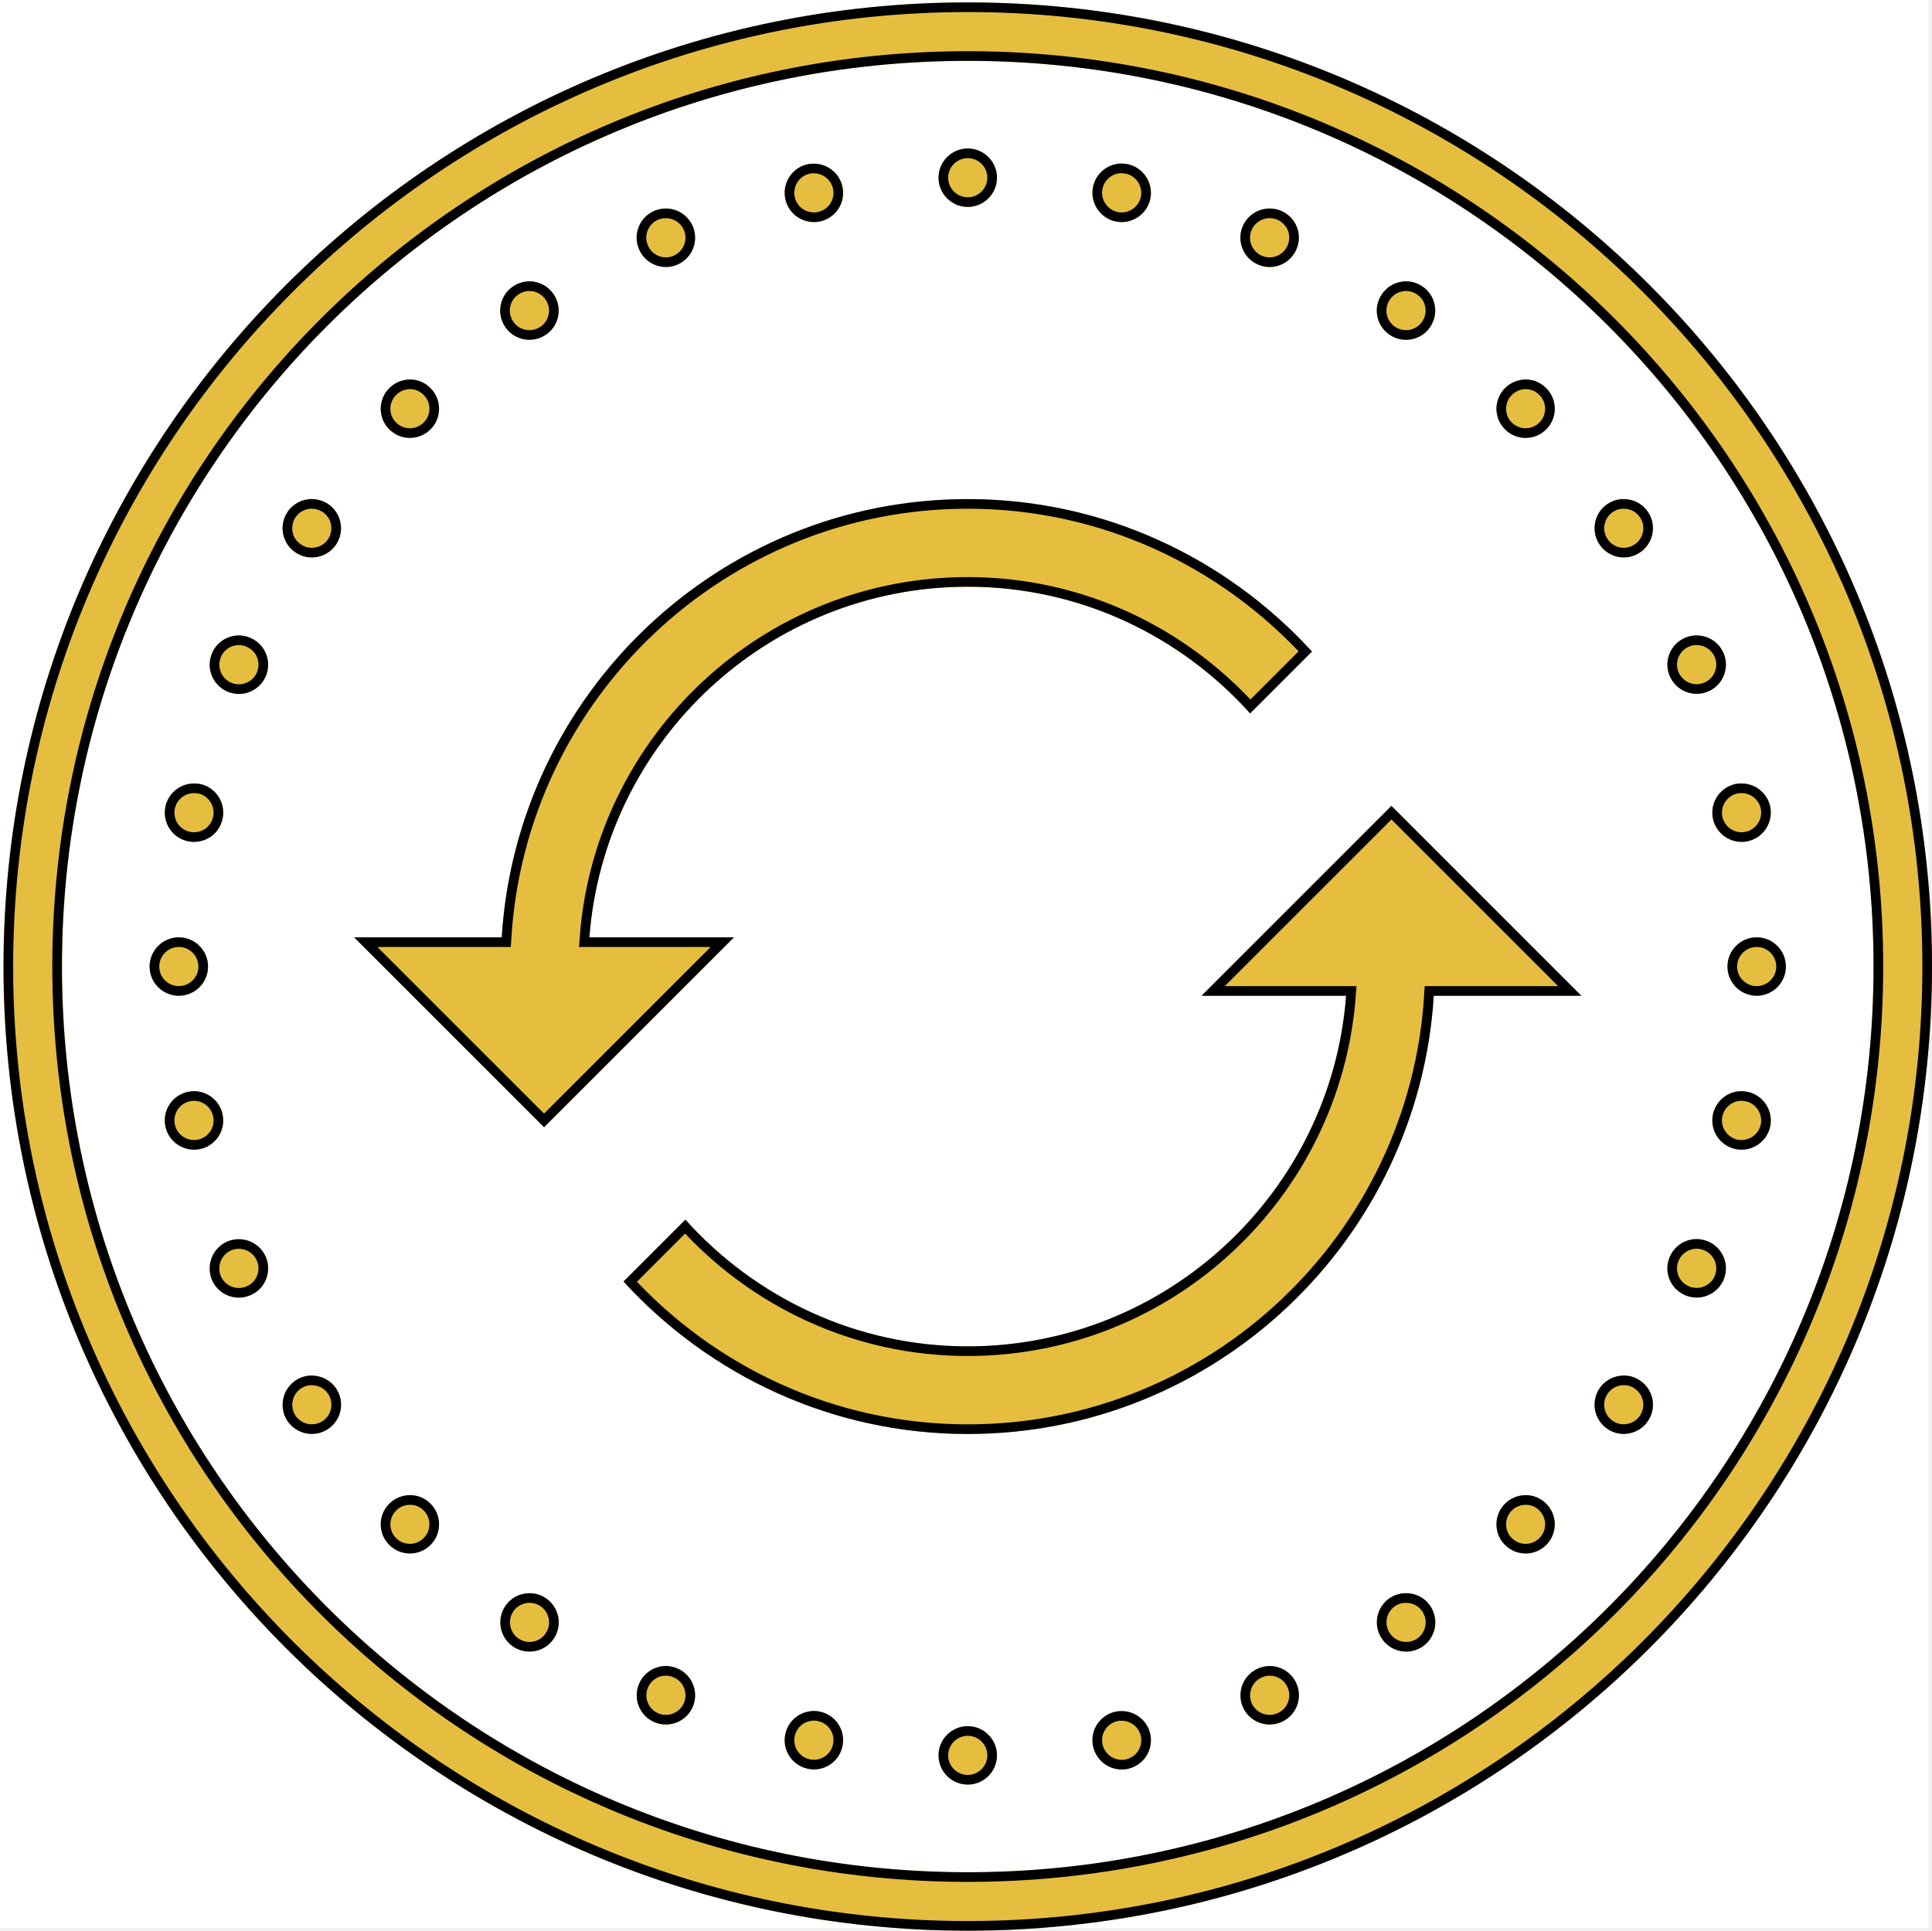
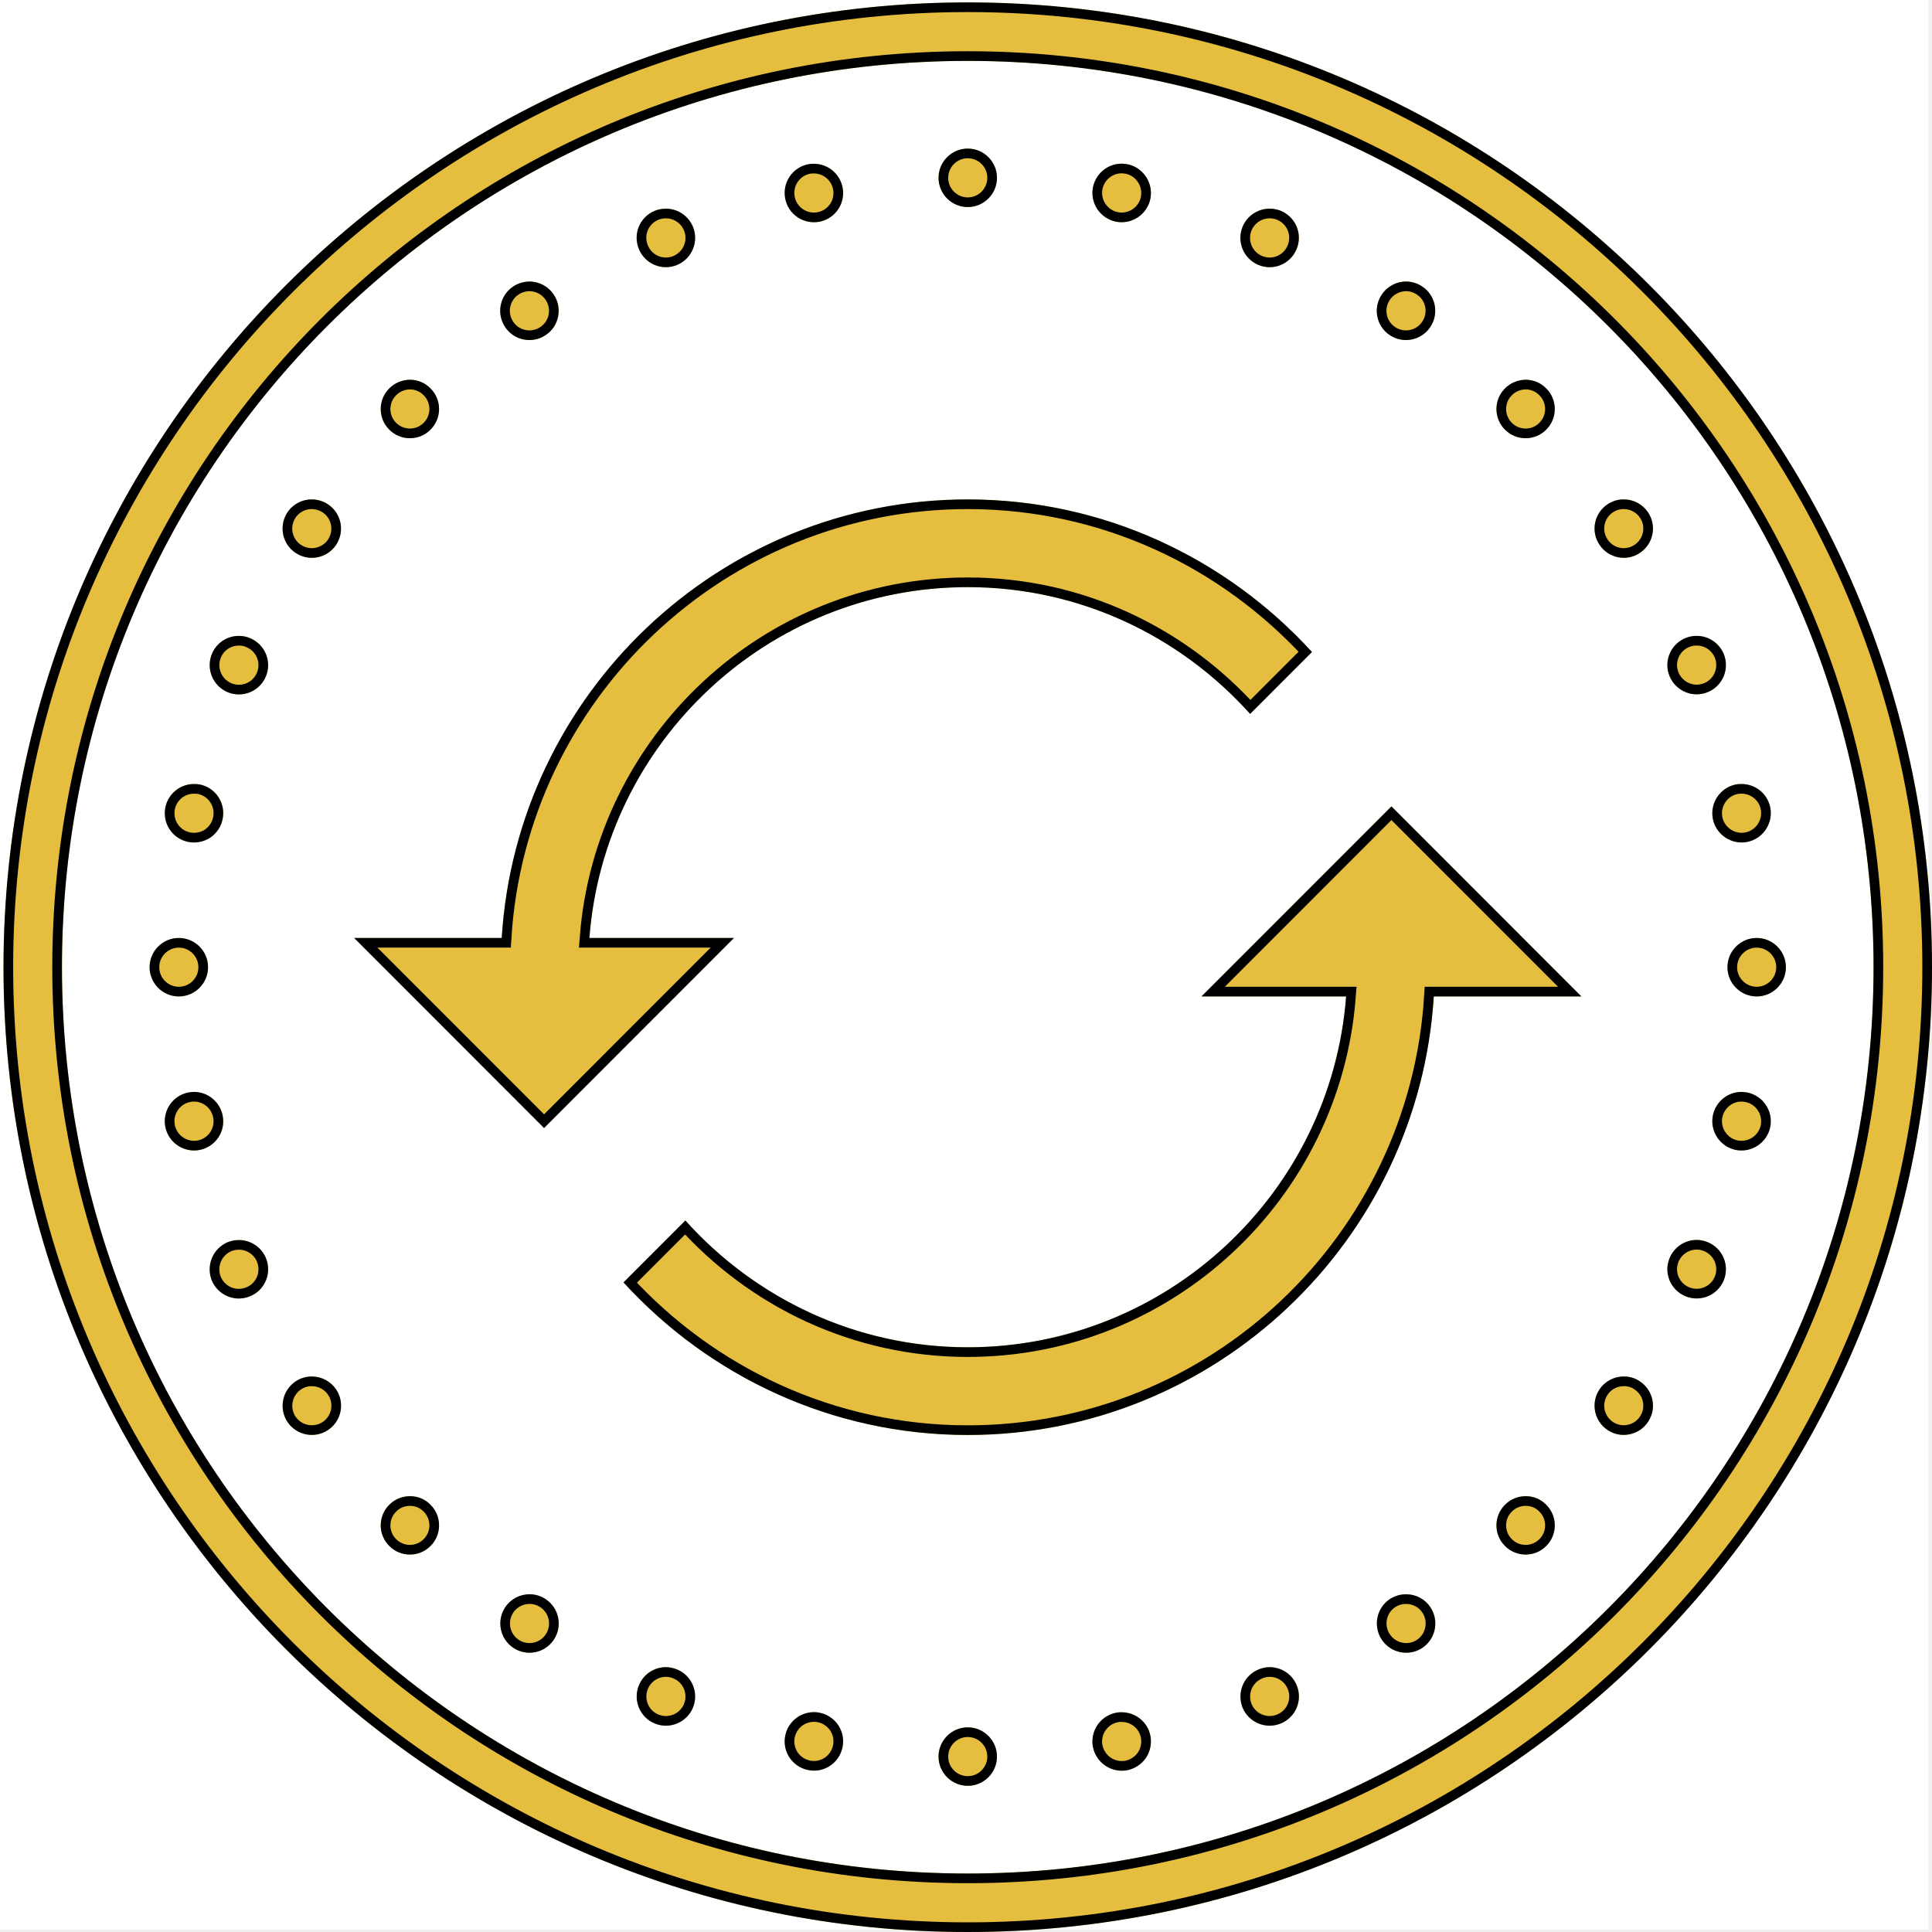
- <svg xmlns="http://www.w3.org/2000/svg" xmlns:xlink="http://www.w3.org/1999/xlink" width="200.364px" height="200.25px" viewBox="0 0 200.364 200.25" version="1.1">
+ <svg xmlns="http://www.w3.org/2000/svg" xmlns:xlink="http://www.w3.org/1999/xlink" width="200px" height="200px" viewBox="0 0 200 200" version="1.1">
  <defs>
-     <path d="M100.364 0.25C45.167 0.25 0.364 45.053 0.364 100.25C0.364 155.447 45.167 200.25 100.364 200.25C155.56 200.25 200.364 155.447 200.364 100.25C200.364 45.053 155.56 0.25 100.364 0.25L100.364 0.25ZM100.364 6.311C152.281 6.311 194.303 48.332 194.303 100.25C194.303 152.168 152.281 194.189 100.364 194.189C48.446 194.189 6.424 152.168 6.424 100.25C6.424 48.332 48.446 6.311 100.364 6.311L100.364 6.311ZM100.364 15.402C98.695 15.402 97.333 16.763 97.333 18.432C97.333 20.101 98.695 21.462 100.364 21.462C102.033 21.462 103.394 20.101 103.394 18.432C103.394 16.763 102.033 15.402 100.364 15.402L100.364 15.402ZM116.403 16.964C114.923 16.928 113.645 17.958 113.349 19.414C113.029 21.048 114.095 22.646 115.74 22.977C117.374 23.297 118.972 22.232 119.303 20.598C119.623 18.953 118.557 17.355 116.924 17.023C116.746 17 116.581 16.976 116.403 16.964L116.403 16.964ZM84.419 16.976C84.218 16.976 84.017 16.988 83.815 17.023C82.17 17.355 81.105 18.953 81.436 20.598C81.59 21.379 82.052 22.078 82.726 22.527C83.389 22.965 84.206 23.131 84.999 22.977C86.644 22.646 87.71 21.06 87.378 19.414C87.094 18.006 85.863 16.988 84.419 16.976L84.419 16.976ZM69.078 21.628C68.676 21.628 68.273 21.699 67.894 21.853C66.344 22.504 65.61 24.267 66.261 25.818C66.9 27.369 68.664 28.103 70.215 27.463C71.765 26.812 72.499 25.049 71.86 23.498C71.386 22.374 70.297 21.64 69.078 21.628L69.078 21.628ZM131.744 21.628C130.489 21.604 129.353 22.338 128.867 23.498C128.228 25.049 128.962 26.812 130.513 27.463C132.063 28.103 133.827 27.369 134.466 25.818C135.117 24.267 134.384 22.504 132.833 21.853C132.49 21.711 132.111 21.64 131.744 21.628L131.744 21.628ZM54.945 29.18C54.329 29.18 53.725 29.358 53.216 29.701C51.831 30.624 51.453 32.506 52.388 33.903C53.311 35.288 55.193 35.667 56.59 34.731C57.987 33.808 58.354 31.926 57.43 30.541C56.874 29.701 55.939 29.192 54.945 29.18L54.945 29.18ZM145.866 29.18C144.836 29.168 143.865 29.677 143.297 30.541C142.362 31.926 142.741 33.808 144.125 34.731C145.522 35.666 147.404 35.288 148.328 33.903C148.777 33.24 148.943 32.411 148.789 31.63C148.635 30.837 148.174 30.139 147.499 29.701C147.014 29.369 146.457 29.192 145.866 29.18L145.866 29.18ZM42.551 39.36C41.734 39.36 40.941 39.679 40.373 40.26C39.189 41.431 39.189 43.361 40.373 44.533C41.545 45.716 43.474 45.716 44.646 44.533C45.83 43.361 45.83 41.431 44.646 40.26C44.09 39.691 43.344 39.372 42.551 39.36L42.551 39.36ZM158.259 39.36C157.442 39.36 156.649 39.679 156.081 40.26C154.897 41.431 154.897 43.361 156.081 44.533C157.253 45.716 159.182 45.716 160.354 44.533C161.538 43.361 161.538 41.431 160.354 40.26C159.798 39.691 159.052 39.372 158.259 39.36L158.259 39.36ZM168.427 51.765C167.812 51.753 167.22 51.931 166.711 52.274C165.326 53.197 164.947 55.079 165.882 56.464C166.805 57.861 168.688 58.24 170.072 57.305C171.469 56.37 171.848 54.499 170.913 53.103C170.357 52.274 169.421 51.765 168.427 51.765L168.427 51.765ZM32.383 51.765C31.353 51.742 30.383 52.251 29.814 53.103C28.891 54.5 29.258 56.382 30.655 57.305C32.052 58.24 33.922 57.861 34.857 56.476C35.78 55.08 35.413 53.197 34.017 52.274C33.531 51.955 32.975 51.777 32.383 51.765L32.383 51.765ZM100.364 51.765C74.653 51.765 53.607 71.9 52.033 97.22L36.727 97.22L56.424 116.917L76.121 97.22L61.124 97.22C62.674 76.907 79.66 60.856 100.364 60.856C112 60.856 122.428 65.958 129.649 73.995L136.064 67.58C127.198 57.885 114.497 51.765 100.364 51.765L100.364 51.765ZM175.979 65.91C175.577 65.899 175.174 65.981 174.795 66.135C173.245 66.775 172.511 68.55 173.15 70.089C173.801 71.64 175.565 72.374 177.116 71.734C178.666 71.095 179.4 69.32 178.761 67.769C178.287 66.656 177.198 65.91 175.979 65.91L175.979 65.91ZM24.843 65.91C23.588 65.887 22.452 66.621 21.978 67.781C21.339 69.331 22.073 71.095 23.612 71.746C25.162 72.385 26.938 71.651 27.577 70.101C28.216 68.55 27.483 66.786 25.932 66.147C25.588 65.993 25.222 65.922 24.843 65.91L24.843 65.91ZM180.619 81.263C180.418 81.251 180.217 81.275 180.016 81.311C178.382 81.642 177.317 83.24 177.636 84.874C177.968 86.519 179.566 87.584 181.199 87.265C182.845 86.933 183.91 85.335 183.591 83.69C183.306 82.281 182.064 81.263 180.619 81.263L180.619 81.263ZM20.203 81.263C18.723 81.228 17.445 82.246 17.149 83.69C16.995 84.483 17.149 85.312 17.599 85.975C18.048 86.649 18.747 87.111 19.54 87.265C20.321 87.419 21.138 87.253 21.812 86.815C22.475 86.365 22.937 85.667 23.091 84.874C23.422 83.24 22.357 81.642 20.724 81.311C20.546 81.287 20.38 81.263 20.203 81.263L20.203 81.263ZM144.303 83.583L124.606 103.28L139.604 103.28C138.053 123.593 121.067 139.644 100.364 139.644C88.728 139.644 78.299 134.542 71.079 126.505L64.663 132.92C73.529 142.615 86.23 148.735 100.364 148.735C126.074 148.735 147.12 128.6 148.695 103.28L164 103.28L144.303 83.583ZM18.546 97.22C16.876 97.22 15.515 98.581 15.515 100.25C15.515 101.919 16.876 103.28 18.546 103.28C20.215 103.28 21.576 101.919 21.576 100.25C21.576 98.581 20.215 97.22 18.546 97.22L18.546 97.22ZM182.182 97.22C180.513 97.22 179.152 98.581 179.152 100.25C179.152 101.919 180.513 103.28 182.182 103.28C183.851 103.28 185.212 101.919 185.212 100.25C185.212 98.581 183.851 97.22 182.182 97.22L182.182 97.22ZM20.132 113.176C19.93 113.176 19.729 113.2 19.528 113.235C17.883 113.567 16.817 115.165 17.149 116.81C17.48 118.444 19.066 119.509 20.712 119.189C22.357 118.858 23.422 117.26 23.091 115.626C22.807 114.206 21.576 113.188 20.132 113.176L20.132 113.176ZM180.69 113.176C179.211 113.141 177.932 114.171 177.636 115.627C177.317 117.26 178.382 118.858 180.016 119.19C181.661 119.509 183.259 118.444 183.591 116.81C183.91 115.165 182.845 113.567 181.199 113.235C181.034 113.212 180.868 113.188 180.69 113.176L180.69 113.176ZM176.027 128.517C174.772 128.494 173.635 129.239 173.15 130.399C172.511 131.938 173.245 133.714 174.795 134.353C176.346 134.992 178.11 134.258 178.761 132.719C179.4 131.169 178.666 129.393 177.116 128.754C176.772 128.612 176.393 128.529 176.027 128.517L176.027 128.517ZM24.796 128.529C24.393 128.529 23.991 128.6 23.612 128.754C22.878 129.062 22.286 129.653 21.978 130.399C21.671 131.145 21.671 131.973 21.966 132.719C22.617 134.27 24.381 135.004 25.932 134.353C26.678 134.057 27.269 133.465 27.577 132.719C27.885 131.973 27.885 131.145 27.577 130.399C27.116 129.275 26.015 128.541 24.796 128.529L24.796 128.529ZM168.451 142.674C167.421 142.651 166.45 143.16 165.882 144.012C164.947 145.409 165.326 147.279 166.711 148.214C167.374 148.664 168.202 148.83 168.983 148.664C169.777 148.51 170.475 148.048 170.913 147.374C171.848 145.989 171.469 144.107 170.072 143.183C169.599 142.852 169.031 142.674 168.451 142.674L168.451 142.674ZM32.371 142.674C31.756 142.662 31.164 142.84 30.655 143.183C29.27 144.118 28.891 145.988 29.814 147.385C30.75 148.77 32.632 149.149 34.028 148.214C35.413 147.291 35.792 145.408 34.857 144.012C34.301 143.183 33.366 142.686 32.371 142.674L32.371 142.674ZM42.551 155.079C41.734 155.068 40.941 155.387 40.373 155.967C39.189 157.139 39.189 159.069 40.373 160.24C41.545 161.424 43.474 161.424 44.646 160.24C45.83 159.069 45.83 157.139 44.646 155.967C44.09 155.399 43.344 155.079 42.551 155.079L42.551 155.079ZM158.259 155.079C157.442 155.068 156.649 155.387 156.081 155.967C154.897 157.139 154.897 159.069 156.081 160.24C157.253 161.424 159.182 161.424 160.354 160.24C161.538 159.069 161.538 157.139 160.354 155.967C159.798 155.399 159.052 155.079 158.259 155.079L158.259 155.079ZM54.968 165.248C53.938 165.224 52.968 165.733 52.4 166.585C51.465 167.982 51.843 169.864 53.24 170.799C54.625 171.723 56.507 171.344 57.43 169.959C58.366 168.562 57.987 166.692 56.602 165.757C56.117 165.437 55.548 165.248 54.968 165.248L54.968 165.248ZM145.854 165.248C145.238 165.236 144.646 165.414 144.137 165.745C143.463 166.195 143.001 166.893 142.847 167.686C142.693 168.468 142.859 169.296 143.309 169.959C144.232 171.344 146.114 171.723 147.511 170.799C148.896 169.864 149.275 167.982 148.34 166.585C147.795 165.757 146.86 165.248 145.854 165.248L145.854 165.248ZM69.126 172.8C67.871 172.776 66.734 173.522 66.261 174.682C65.622 176.221 66.356 177.996 67.894 178.636C69.445 179.275 71.221 178.541 71.86 177.002C72.499 175.451 71.765 173.676 70.215 173.037C69.871 172.895 69.504 172.812 69.126 172.8L69.126 172.8ZM131.697 172.8C131.294 172.8 130.892 172.883 130.525 173.036C129.779 173.344 129.187 173.936 128.879 174.67C128.572 175.416 128.572 176.256 128.867 177.002C129.518 178.541 131.282 179.275 132.833 178.635C133.579 178.328 134.17 177.736 134.478 177.002C134.786 176.256 134.786 175.416 134.478 174.682C134.017 173.545 132.916 172.812 131.697 172.8L131.697 172.8ZM84.49 177.464C83.01 177.428 81.72 178.458 81.436 179.902C81.105 181.548 82.17 183.134 83.815 183.465C85.461 183.797 87.047 182.731 87.378 181.086C87.71 179.44 86.644 177.854 84.999 177.523C84.833 177.487 84.656 177.464 84.49 177.464L84.49 177.464ZM116.332 177.476C116.131 177.464 115.929 177.487 115.74 177.523C114.095 177.854 113.029 179.44 113.349 181.086C113.515 181.879 113.976 182.565 114.639 183.015C115.314 183.465 116.131 183.631 116.924 183.477C117.705 183.311 118.403 182.85 118.853 182.187C119.291 181.512 119.457 180.695 119.303 179.902C119.019 178.494 117.776 177.476 116.332 177.476L116.332 177.476ZM100.364 179.038C98.695 179.038 97.333 180.399 97.333 182.068C97.333 183.737 98.695 185.098 100.364 185.098C102.033 185.098 103.394 183.737 103.394 182.068C103.394 180.399 102.033 179.038 100.364 179.038L100.364 179.038Z" id="path_1" />
+     <path d="M100.181 0.25C45.085 0.25 0.363 44.997 0.363 100.125C0.363 155.252 45.085 200 100.181 200C155.278 200 200 155.252 200 100.125C200 44.997 155.278 0.25 100.181 0.25L100.181 0.25ZM100.182 6.303C152.005 6.303 193.95 48.272 193.95 100.125C193.95 151.978 152.005 193.947 100.182 193.947C48.358 193.947 6.413 151.978 6.413 100.125C6.413 48.272 48.358 6.303 100.182 6.303L100.182 6.303ZM100.182 15.382C98.516 15.382 97.157 16.742 97.157 18.409C97.157 20.076 98.516 21.435 100.182 21.435C101.848 21.435 103.206 20.076 103.206 18.409C103.206 16.742 101.848 15.382 100.182 15.382L100.182 15.382ZM116.192 16.943C114.715 16.907 113.439 17.936 113.143 19.39C112.824 21.021 113.888 22.617 115.53 22.948C117.161 23.268 118.756 22.204 119.087 20.572C119.406 18.929 118.342 17.333 116.712 17.002C116.534 16.978 116.369 16.955 116.192 16.943L116.192 16.943ZM84.266 16.955C84.065 16.955 83.864 16.966 83.663 17.002C82.021 17.333 80.957 18.929 81.288 20.572C81.442 21.353 81.903 22.05 82.576 22.499C83.238 22.937 84.053 23.102 84.845 22.949C86.487 22.618 87.551 21.033 87.22 19.39C86.936 17.983 85.707 16.966 84.266 16.955L84.266 16.955ZM68.953 21.601C68.551 21.601 68.149 21.672 67.771 21.826C66.223 22.476 65.491 24.237 66.141 25.786C66.779 27.335 68.539 28.068 70.087 27.429C71.635 26.779 72.368 25.017 71.73 23.469C71.257 22.346 70.17 21.613 68.953 21.601L68.953 21.601ZM131.505 21.601C130.252 21.577 129.118 22.31 128.634 23.469C127.996 25.017 128.728 26.779 130.276 27.429C131.824 28.068 133.584 27.335 134.222 25.786C134.872 24.237 134.14 22.476 132.592 21.826C132.249 21.684 131.871 21.613 131.505 21.601L131.505 21.601ZM54.845 29.143C54.23 29.143 53.628 29.321 53.12 29.664C51.737 30.586 51.359 32.466 52.293 33.861C53.214 35.244 55.093 35.622 56.487 34.688C57.882 33.766 58.248 31.886 57.326 30.503C56.771 29.664 55.837 29.155 54.845 29.143L54.845 29.143ZM145.601 29.143C144.573 29.131 143.604 29.64 143.037 30.503C142.103 31.886 142.481 33.766 143.864 34.688C145.258 35.622 147.137 35.244 148.058 33.86C148.507 33.198 148.673 32.371 148.519 31.591C148.366 30.799 147.905 30.101 147.231 29.663C146.747 29.332 146.192 29.155 145.601 29.143L145.601 29.143ZM42.474 39.311C41.659 39.311 40.867 39.63 40.3 40.209C39.118 41.38 39.118 43.307 40.3 44.477C41.47 45.659 43.395 45.659 44.565 44.477C45.747 43.307 45.747 41.38 44.565 40.209C44.01 39.642 43.266 39.322 42.474 39.311L42.474 39.311ZM157.972 39.311C157.157 39.311 156.365 39.63 155.798 40.209C154.616 41.38 154.616 43.307 155.798 44.477C156.967 45.659 158.893 45.659 160.063 44.477C161.245 43.307 161.245 41.38 160.063 40.209C159.508 39.642 158.763 39.322 157.972 39.311L157.972 39.311ZM168.121 51.7C167.507 51.688 166.916 51.866 166.408 52.209C165.026 53.131 164.648 55.011 165.581 56.394C166.503 57.789 168.381 58.167 169.764 57.233C171.158 56.299 171.536 54.431 170.603 53.036C170.047 52.209 169.114 51.7 168.121 51.7L168.121 51.7ZM32.324 51.701C31.296 51.677 30.327 52.185 29.76 53.036C28.839 54.431 29.205 56.311 30.599 57.233C31.993 58.167 33.86 57.789 34.794 56.406C35.715 55.011 35.349 53.131 33.955 52.209C33.47 51.89 32.915 51.712 32.324 51.701L32.324 51.701ZM100.182 51.701C74.518 51.701 53.51 71.81 51.938 97.098L36.661 97.098L56.322 116.771L75.983 97.098L61.013 97.098C62.56 76.811 79.516 60.78 100.182 60.78C111.796 60.78 122.206 65.876 129.413 73.903L135.817 67.495C126.968 57.813 114.289 51.701 100.182 51.701L100.182 51.701ZM175.66 65.828C175.258 65.816 174.856 65.899 174.478 66.053C172.93 66.691 172.198 68.465 172.836 70.002C173.486 71.55 175.246 72.283 176.794 71.645C178.342 71.007 179.075 69.233 178.436 67.684C177.964 66.573 176.877 65.828 175.66 65.828L175.66 65.828ZM24.798 65.828C23.545 65.804 22.411 66.537 21.938 67.696C21.3 69.245 22.033 71.006 23.569 71.656C25.117 72.295 26.889 71.562 27.527 70.013C28.165 68.465 27.433 66.703 25.885 66.064C25.542 65.911 25.176 65.84 24.798 65.828L24.798 65.828ZM180.292 81.162C180.091 81.15 179.89 81.174 179.689 81.209C178.058 81.54 176.995 83.136 177.314 84.768C177.645 86.411 179.24 87.475 180.871 87.156C182.513 86.825 183.576 85.229 183.257 83.585C182.974 82.179 181.733 81.162 180.292 81.162L180.292 81.162ZM20.166 81.162C18.689 81.126 17.413 82.143 17.118 83.586C16.964 84.378 17.118 85.205 17.567 85.867C18.016 86.541 18.713 87.002 19.504 87.156C20.284 87.31 21.099 87.144 21.773 86.707C22.435 86.257 22.895 85.56 23.049 84.768C23.38 83.136 22.316 81.54 20.686 81.209C20.509 81.186 20.343 81.162 20.166 81.162L20.166 81.162ZM144.041 83.479L124.38 103.151L139.35 103.151C137.803 123.439 120.847 139.47 100.182 139.47C88.567 139.47 78.157 134.374 70.95 126.347L64.546 132.755C73.395 142.437 86.074 148.549 100.182 148.549C125.845 148.549 146.853 128.439 148.425 103.151L163.702 103.151L144.041 83.479ZM18.512 97.098C16.846 97.098 15.487 98.458 15.487 100.125C15.487 101.792 16.846 103.151 18.512 103.151C20.178 103.151 21.537 101.792 21.537 100.125C21.537 98.458 20.178 97.098 18.512 97.098L18.512 97.098ZM181.851 97.098C180.185 97.098 178.826 98.458 178.826 100.125C178.826 101.792 180.185 103.151 181.851 103.151C183.517 103.151 184.876 101.792 184.876 100.125C184.876 98.458 183.517 97.098 181.851 97.098L181.851 97.098ZM20.095 113.035C19.894 113.035 19.693 113.058 19.492 113.094C17.85 113.425 16.787 115.021 17.117 116.664C17.448 118.296 19.032 119.36 20.674 119.041C22.316 118.71 23.38 117.114 23.049 115.482C22.765 114.063 21.537 113.047 20.095 113.035L20.095 113.035ZM180.363 113.035C178.886 113 177.609 114.028 177.314 115.482C176.995 117.114 178.058 118.71 179.689 119.041C181.331 119.36 182.926 118.296 183.257 116.664C183.576 115.021 182.513 113.425 180.871 113.094C180.705 113.07 180.54 113.047 180.363 113.035L180.363 113.035ZM175.707 128.357C174.455 128.333 173.32 129.078 172.836 130.236C172.198 131.773 172.93 133.547 174.478 134.185C176.026 134.824 177.787 134.091 178.436 132.554C179.075 131.005 178.342 129.232 176.794 128.593C176.451 128.451 176.073 128.369 175.707 128.357L175.707 128.357ZM24.75 128.368C24.349 128.368 23.947 128.439 23.569 128.593C22.836 128.9 22.246 129.492 21.938 130.236C21.631 130.981 21.631 131.809 21.927 132.554C22.576 134.102 24.337 134.835 25.885 134.185C26.629 133.889 27.22 133.298 27.527 132.554C27.834 131.809 27.834 130.981 27.527 130.236C27.066 129.113 25.968 128.38 24.75 128.368L24.75 128.368ZM168.145 142.496C167.117 142.473 166.148 142.981 165.581 143.832C164.648 145.227 165.026 147.095 166.408 148.029C167.07 148.478 167.897 148.644 168.677 148.478C169.468 148.325 170.165 147.864 170.603 147.19C171.536 145.806 171.158 143.927 169.764 143.005C169.291 142.673 168.724 142.496 168.145 142.496L168.145 142.496ZM32.312 142.496C31.698 142.484 31.107 142.661 30.599 143.004C29.217 143.938 28.839 145.806 29.76 147.201C30.694 148.584 32.572 148.963 33.967 148.029C35.349 147.107 35.727 145.227 34.794 143.832C34.238 143.004 33.305 142.508 32.312 142.496L32.312 142.496ZM42.474 154.886C41.659 154.874 40.867 155.193 40.3 155.773C39.118 156.943 39.118 158.87 40.3 160.04C41.47 161.223 43.395 161.223 44.565 160.04C45.747 158.87 45.747 156.943 44.565 155.773C44.01 155.205 43.266 154.886 42.474 154.886L42.474 154.886ZM157.972 154.886C157.157 154.874 156.365 155.193 155.798 155.773C154.616 156.943 154.616 158.87 155.798 160.04C156.967 161.223 158.893 161.223 160.063 160.04C161.245 158.87 161.245 156.943 160.063 155.773C159.508 155.205 158.763 154.886 157.972 154.886L157.972 154.886ZM54.868 165.041C53.841 165.018 52.872 165.526 52.305 166.377C51.371 167.772 51.749 169.652 53.144 170.586C54.526 171.508 56.405 171.13 57.326 169.747C58.26 168.352 57.882 166.484 56.499 165.55C56.015 165.231 55.447 165.041 54.868 165.041L54.868 165.041ZM145.589 165.042C144.975 165.03 144.384 165.207 143.876 165.538C143.202 165.987 142.741 166.685 142.588 167.477C142.434 168.257 142.6 169.085 143.049 169.747C143.97 171.13 145.849 171.508 147.243 170.586C148.626 169.652 149.004 167.772 148.07 166.377C147.527 165.55 146.593 165.042 145.589 165.042L145.589 165.042ZM69 172.584C67.748 172.561 66.613 173.305 66.141 174.464C65.503 176.001 66.235 177.774 67.771 178.413C69.319 179.051 71.091 178.318 71.73 176.781C72.368 175.232 71.635 173.459 70.087 172.821C69.744 172.679 69.378 172.596 69 172.584L69 172.584ZM131.458 172.584C131.056 172.584 130.654 172.667 130.288 172.82C129.543 173.128 128.953 173.719 128.645 174.452C128.338 175.197 128.338 176.036 128.634 176.781C129.283 178.318 131.044 179.051 132.592 178.412C133.336 178.105 133.927 177.514 134.234 176.781C134.541 176.036 134.541 175.197 134.234 174.464C133.773 173.329 132.675 172.596 131.458 172.584L131.458 172.584ZM84.337 177.242C82.86 177.207 81.572 178.235 81.288 179.678C80.957 181.321 82.021 182.905 83.663 183.236C85.306 183.567 86.889 182.503 87.22 180.86C87.551 179.216 86.487 177.632 84.845 177.301C84.679 177.266 84.502 177.242 84.337 177.242L84.337 177.242ZM116.121 177.254C115.92 177.242 115.719 177.266 115.53 177.301C113.888 177.632 112.824 179.216 113.143 180.86C113.309 181.652 113.77 182.338 114.431 182.787C115.105 183.236 115.92 183.402 116.712 183.248C117.491 183.082 118.189 182.621 118.638 181.959C119.075 181.285 119.24 180.47 119.087 179.678C118.803 178.271 117.562 177.254 116.121 177.254L116.121 177.254ZM100.182 178.814C98.516 178.814 97.157 180.174 97.157 181.841C97.157 183.508 98.516 184.867 100.182 184.867C101.848 184.867 103.206 183.508 103.206 181.841C103.206 180.174 101.848 178.814 100.182 178.814L100.182 178.814Z" id="path_1" />
    <clipPath id="clip_1">
      <use xlink:href="#path_1" />
    </clipPath>
  </defs>
  <g id="Redirect">
-     <path d="M0 0L200 0L200 200L0 200L0 0Z" id="Rectangle" fill="#FFFFFF" fill-rule="evenodd" stroke="none" />
+     <path d="M0 0L199.637 0L199.637 199.75L0 199.75L0 0Z" id="Rectangle" fill="#FFFFFF" fill-rule="evenodd" stroke="none" />
    <g id="Shape">
      <use stroke="none" fill="#E5BE3F" xlink:href="#path_1" fill-rule="evenodd" />
      <g clip-path="url(#clip_1)">
        <use xlink:href="#path_1" fill="none" stroke="#000000" stroke-width="2" />
      </g>
    </g>
  </g>
</svg>
